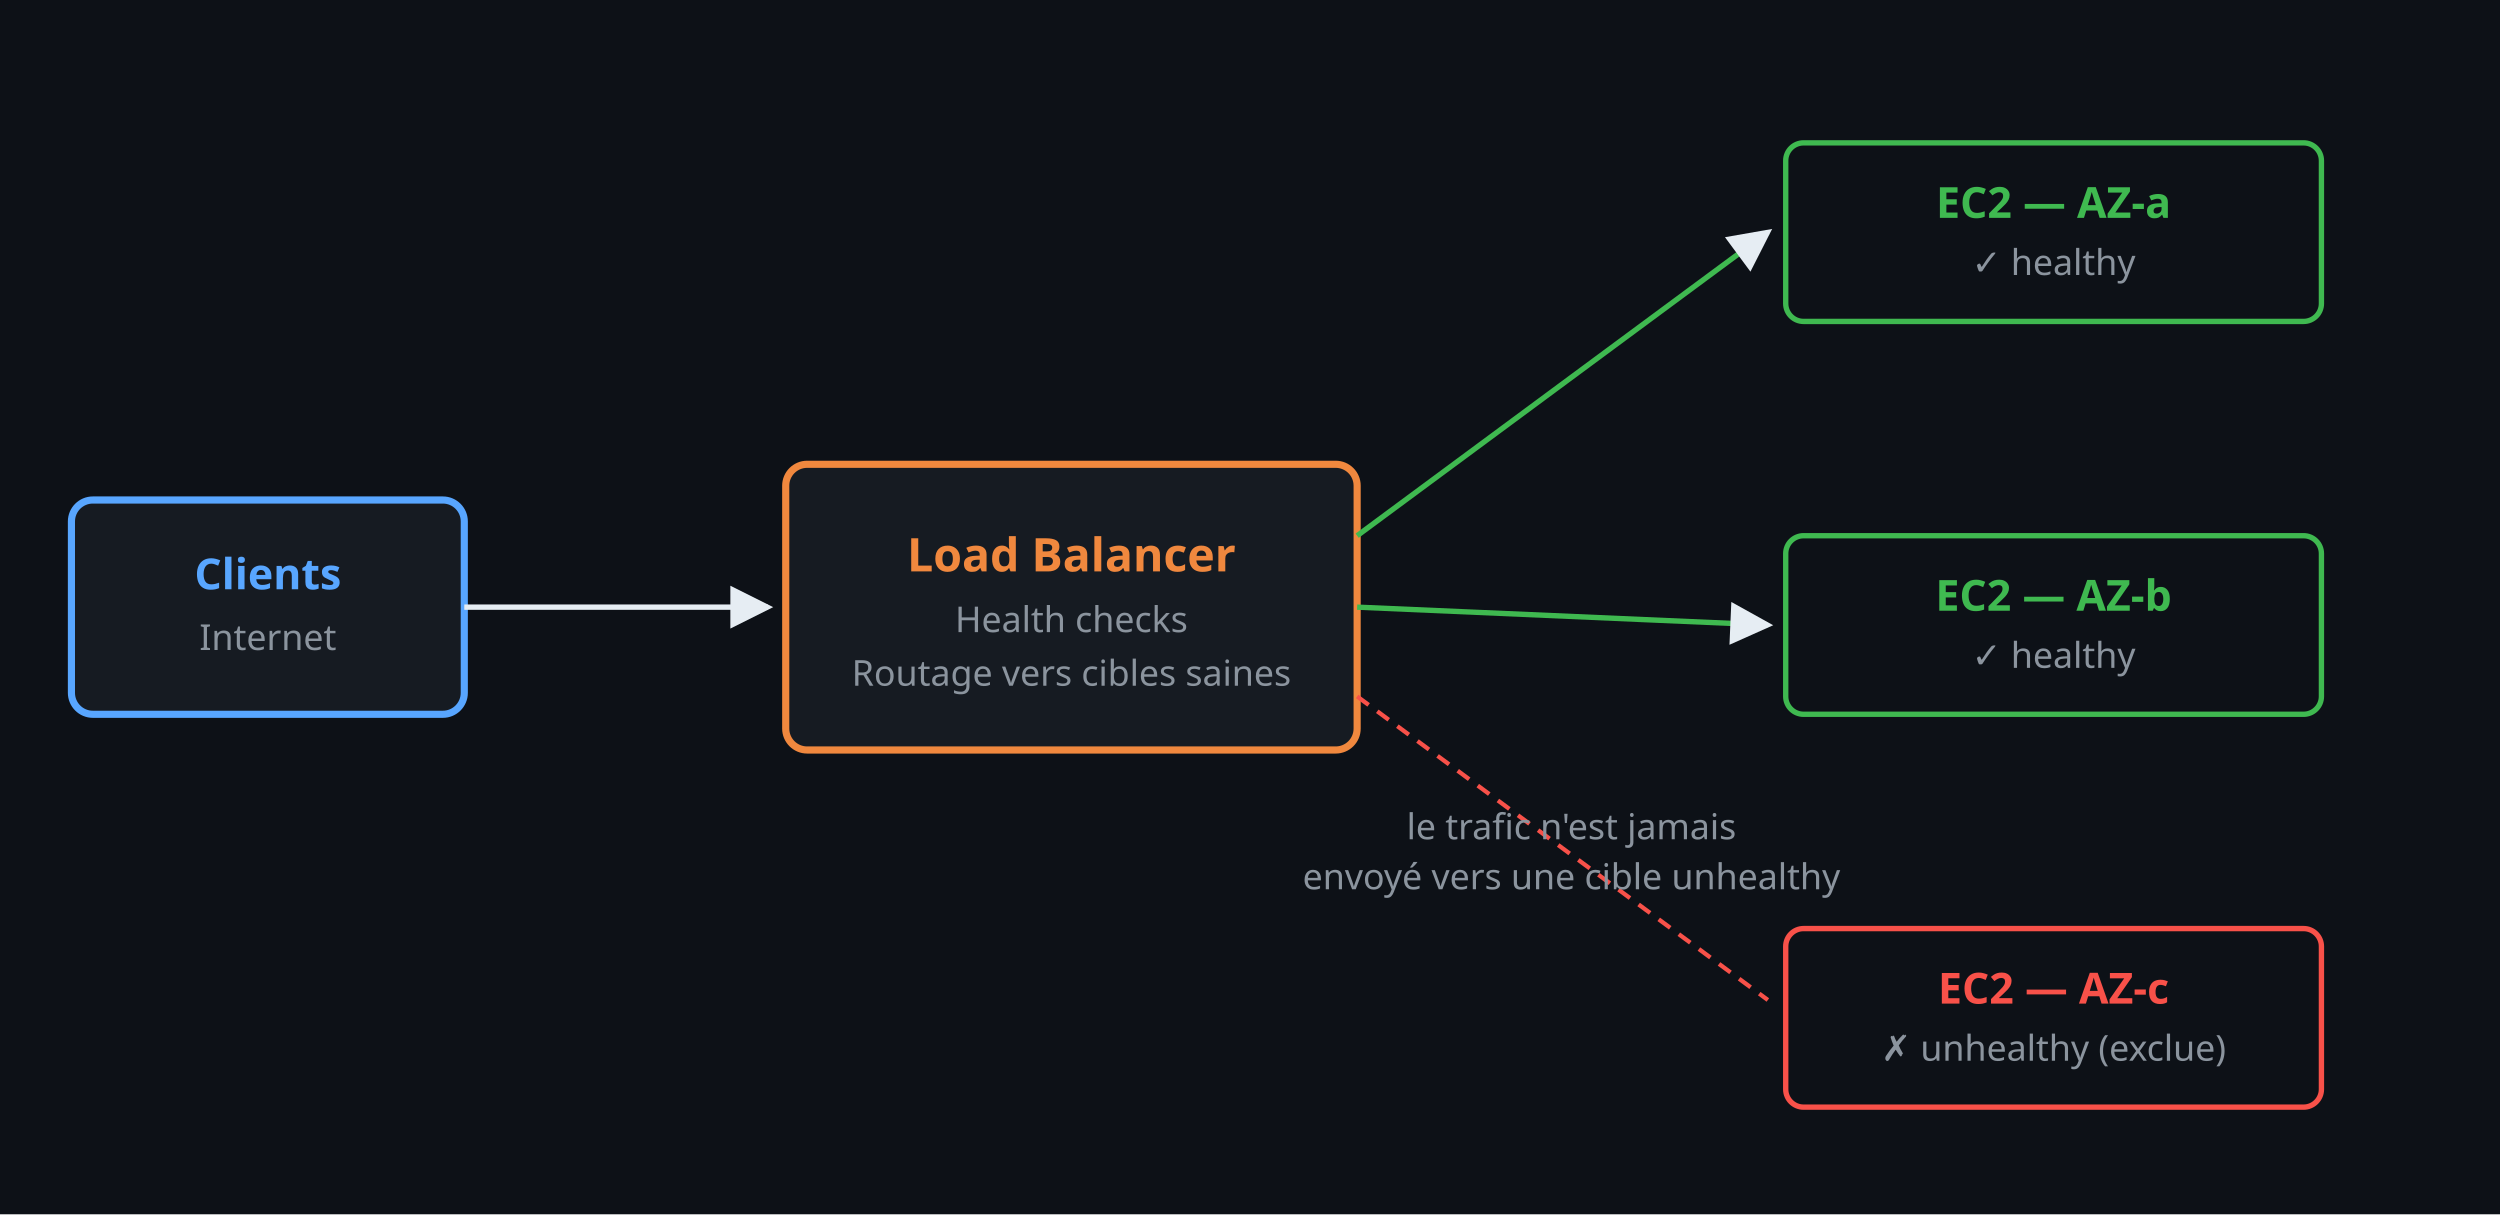
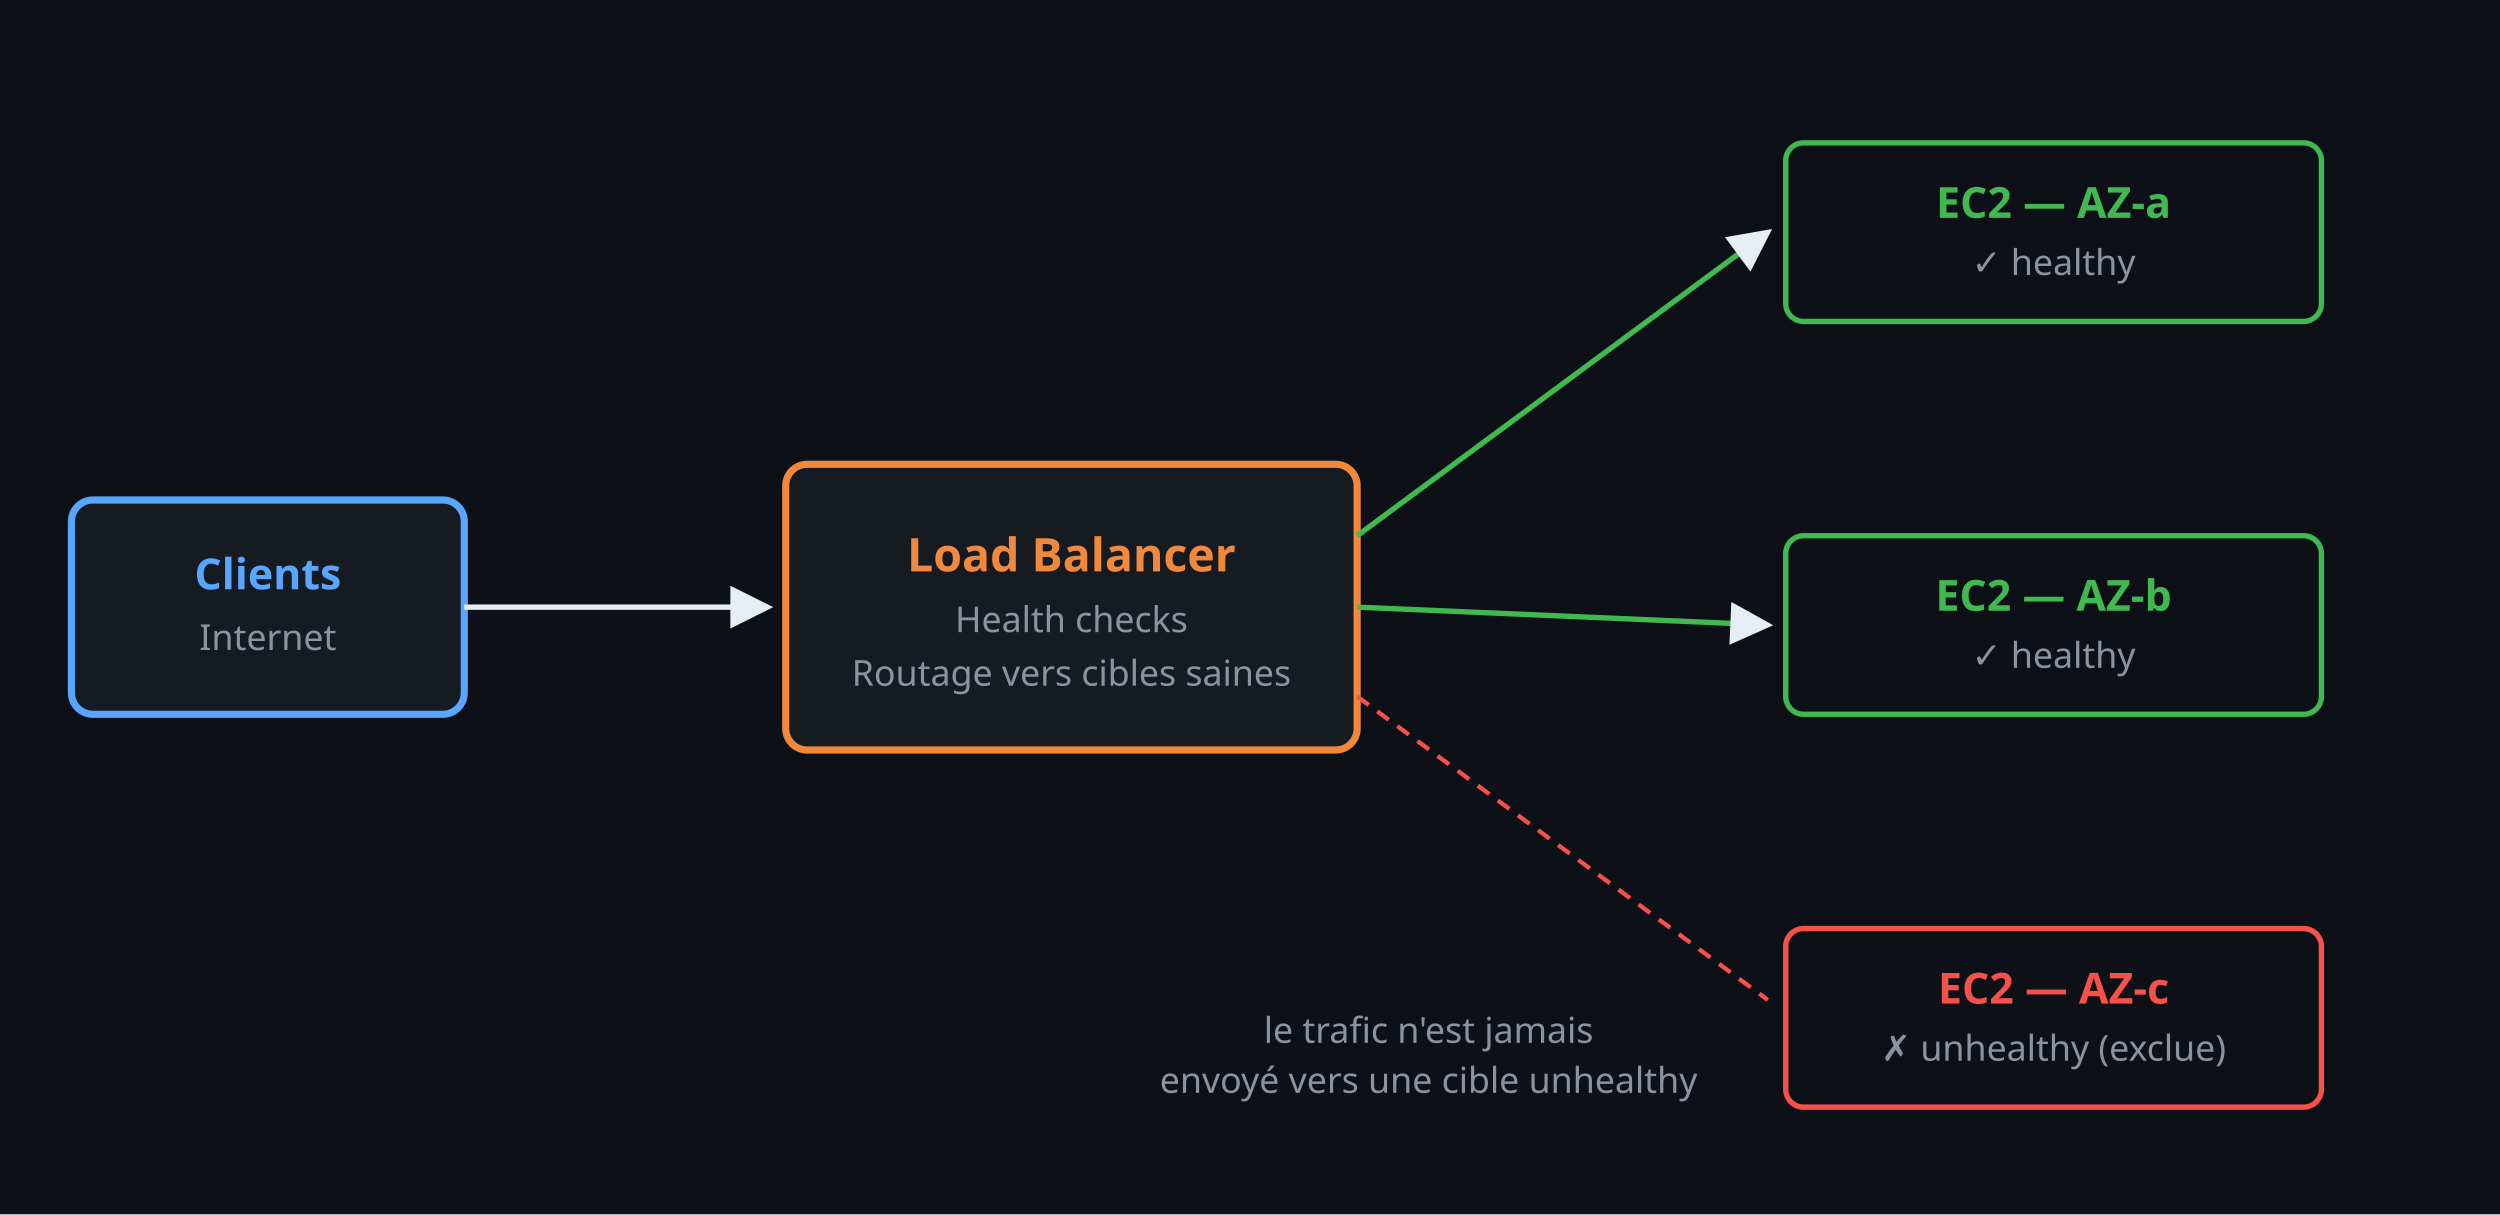
<svg xmlns="http://www.w3.org/2000/svg" viewBox="0 0 700 340" font-family="system-ui, sans-serif">
  <rect width="700" height="340" fill="#0d1117" />
  <rect x="20" y="140" width="110" height="60" rx="6" fill="#161b22" stroke="#58a6ff" stroke-width="2" />
  <text x="75" y="165" text-anchor="middle" fill="#58a6ff" font-size="12" font-weight="bold">Clients</text>
  <text x="75" y="182" text-anchor="middle" fill="#8b949e" font-size="10">Internet</text>
  <rect x="220" y="130" width="160" height="80" rx="6" fill="#161b22" stroke="#f0883e" stroke-width="2" />
  <text x="300" y="160" text-anchor="middle" fill="#f0883e" font-size="13" font-weight="bold">Load Balancer</text>
  <text x="300" y="177" text-anchor="middle" fill="#8b949e" font-size="10">Health checks</text>
  <text x="300" y="192" text-anchor="middle" fill="#8b949e" font-size="10">Routage vers cibles saines</text>
  <rect x="500" y="40" width="150" height="50" rx="5" fill="#0d1117" stroke="#3fb950" stroke-width="1.5" />
  <text x="575" y="61" text-anchor="middle" fill="#3fb950" font-size="12" font-weight="bold">EC2 — AZ-a</text>
  <text x="575" y="77" text-anchor="middle" fill="#8b949e" font-size="10">✓ healthy</text>
  <rect x="500" y="150" width="150" height="50" rx="5" fill="#0d1117" stroke="#3fb950" stroke-width="1.5" />
  <text x="575" y="171" text-anchor="middle" fill="#3fb950" font-size="12" font-weight="bold">EC2 — AZ-b</text>
  <text x="575" y="187" text-anchor="middle" fill="#8b949e" font-size="10">✓ healthy</text>
  <rect x="500" y="260" width="150" height="50" rx="5" fill="#0d1117" stroke="#f85149" stroke-width="1.5" />
  <text x="575" y="281" text-anchor="middle" fill="#f85149" font-size="12" font-weight="bold">EC2 — AZ-c</text>
  <text x="575" y="297" text-anchor="middle" fill="#8b949e" font-size="10">✗ unhealthy (exclue)</text>
  <line x1="130" y1="170" x2="215" y2="170" stroke="#e6edf3" stroke-width="1.5" marker-end="url(#arrow)" />
  <line x1="380" y1="150" x2="495" y2="65" stroke="#3fb950" stroke-width="1.5" marker-end="url(#arrow)" />
  <line x1="380" y1="170" x2="495" y2="175" stroke="#3fb950" stroke-width="1.5" marker-end="url(#arrow)" />
  <line x1="380" y1="195" x2="495" y2="280" stroke="#f85149" stroke-width="1.2" stroke-dasharray="4,3" />
-   <text x="440" y="235" text-anchor="middle" fill="#8b949e" font-size="10">le trafic n'est jamais</text>
-   <text x="440" y="249" text-anchor="middle" fill="#8b949e" font-size="10">envoyé vers une cible unhealthy</text>
+   <text x="400" y="292" text-anchor="middle" fill="#8b949e" font-size="10">le trafic n'est jamais</text>
+   <text x="400" y="306" text-anchor="middle" fill="#8b949e" font-size="10">envoyé vers une cible unhealthy</text>
  <defs>
    <marker id="arrow" markerWidth="8" markerHeight="8" refX="7" refY="4" orient="auto">
      <path d="M0,0 L8,4 L0,8 z" fill="#e6edf3" />
    </marker>
  </defs>
</svg>
